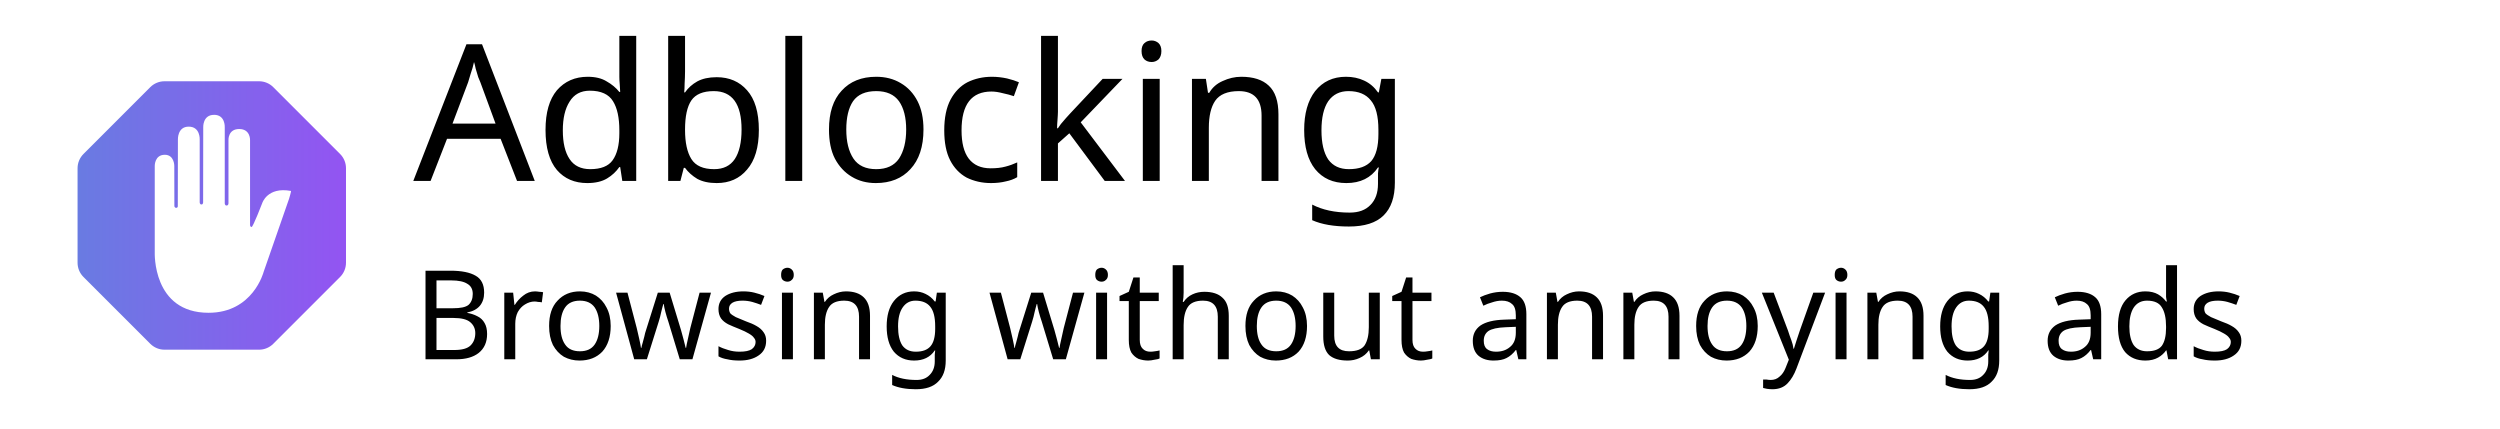
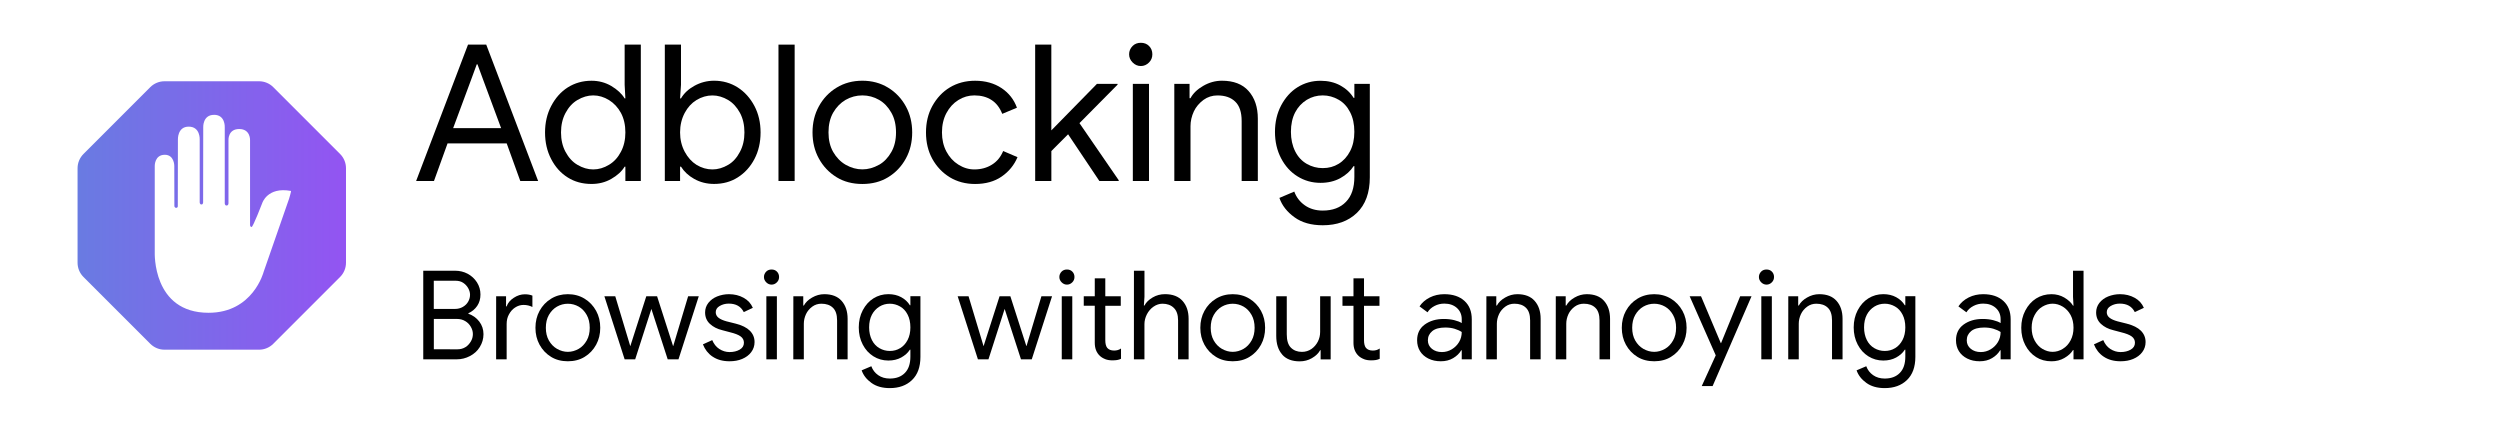
<svg xmlns="http://www.w3.org/2000/svg" xmlns:xlink="http://www.w3.org/1999/xlink" width="350" height="60" viewBox="0 0 92.604 15.875" version="1.1" id="svg5">
  <defs id="defs2">
    <linearGradient xlink:href="#linearGradient10932" id="linearGradient10934" x1="13.244" y1="49.804" x2="31.634" y2="49.804" gradientUnits="userSpaceOnUse" gradientTransform="matrix(0.5406584,0,0,0.5406584,-4.287435,-18.94548)" />
    <linearGradient id="linearGradient10932">
      <stop style="stop-color:#697be2;stop-opacity:1;" offset="0" id="stop10928" />
      <stop style="stop-color:#9354f2;stop-opacity:1;" offset="1" id="stop10930" />
    </linearGradient>
  </defs>
  <g id="layer1">
-     <text xml:space="preserve" style="font-size:4.586px;font-family:'Google Sans';-inkscape-font-specification:'Google Sans';fill:#000000;stroke:#000000;stroke-width:0;stroke-linecap:square" x="15.31" y="6.704" id="text1058">
-       <tspan style="font-size:7.056px;fill:#000000;stroke-width:0" x="15.31" y="6.704" id="tspan1060">Adblocking</tspan>
-       <tspan style="font-size:4.586px;fill:#000000;stroke-width:0" x="15.31" y="13.31" id="tspan1114">Browsing without annoying ads</tspan>
-     </text>
+     <g aria-label="Adblocking Browsing without annoying ads" id="text1058" style="font-size:4.586px;font-family:'Google Sans';-inkscape-font-specification:'Google Sans';stroke:#000000;stroke-width:0;stroke-linecap:square">
+       <path d="m 17.336,1.653 h 0.675 l 1.922,5.051 H 19.272 L 18.769,5.312 H 16.578 L 16.075,6.704 H 15.414 Z M 18.562,4.747 17.887,2.928 17.687,2.384 h -0.028 L 17.46,2.928 16.785,4.747 Z" style="font-size:7.056px" id="path241" />
+       <path d="M 21.029,6.573 Q 20.643,6.332 20.416,5.891 20.189,5.457 20.189,4.906 q 0,-0.544 0.227,-0.978 0.234,-0.448 0.613,-0.689 0.393,-0.248 0.882,-0.248 0.4,0 0.73,0.193 0.338,0.2 0.496,0.462 h 0.028 L 23.138,3.142 V 1.653 H 23.737 V 6.704 H 23.165 V 6.173 h -0.028 q -0.158,0.262 -0.496,0.455 -0.324,0.186 -0.73,0.186 -0.503,0 -0.882,-0.241 z m 1.53,-0.469 q 0.276,-0.165 0.441,-0.482 0.165,-0.31 0.165,-0.717 0,-0.413 -0.165,-0.723 Q 22.834,3.879 22.559,3.707 22.276,3.534 21.973,3.534 q -0.296,0 -0.586,0.172 -0.269,0.158 -0.441,0.482 -0.165,0.31 -0.165,0.717 0,0.407 0.165,0.717 0.172,0.324 0.441,0.482 0.289,0.172 0.586,0.172 0.303,0 0.586,-0.172 z" style="font-size:7.056px" id="path243" />
+       <path d="M 25.715,6.628 Q 25.398,6.449 25.225,6.173 h -0.034 V 6.704 H 24.626 V 1.653 h 0.599 V 3.142 l -0.034,0.503 h 0.034 q 0.165,-0.282 0.489,-0.462 0.345,-0.193 0.737,-0.193 0.482,0 0.875,0.248 0.386,0.248 0.62,0.689 0.227,0.434 0.227,0.978 0,0.551 -0.227,0.985 -0.227,0.434 -0.62,0.682 -0.379,0.241 -0.875,0.241 -0.407,0 -0.737,-0.186 z m 1.261,-0.524 q 0.262,-0.152 0.434,-0.482 0.165,-0.31 0.165,-0.717 0,-0.413 -0.165,-0.723 -0.172,-0.317 -0.434,-0.475 -0.289,-0.172 -0.586,-0.172 -0.31,0 -0.593,0.172 -0.269,0.165 -0.434,0.475 -0.172,0.324 -0.172,0.723 0,0.393 0.172,0.717 0.172,0.317 0.434,0.482 0.282,0.172 0.593,0.172 0.296,0 0.586,-0.172 z" style="font-size:7.056px" id="path245" />
+       <path d="m 28.836,1.653 h 0.599 v 5.051 h -0.599 z" style="font-size:7.056px" id="path247" />
+       <path d="M 30.992,6.566 Q 30.572,6.311 30.331,5.87 30.097,5.443 30.097,4.906 q 0,-0.537 0.234,-0.965 0.241,-0.441 0.661,-0.696 0.42,-0.255 0.951,-0.255 0.531,0 0.951,0.255 0.42,0.255 0.661,0.696 0.234,0.427 0.234,0.965 0,0.537 -0.234,0.965 -0.241,0.441 -0.661,0.696 -0.407,0.248 -0.951,0.248 -0.544,0 -0.951,-0.248 z M 32.563,6.104 q 0.276,-0.158 0.455,-0.475 0.172,-0.303 0.172,-0.723 0,-0.427 -0.172,-0.73 Q 32.839,3.858 32.563,3.7 32.274,3.534 31.943,3.534 q -0.331,0 -0.62,0.165 -0.282,0.165 -0.462,0.475 -0.172,0.303 -0.172,0.73 0,0.42 0.172,0.723 0.179,0.31 0.462,0.475 0.303,0.172 0.62,0.172 0.317,0 0.62,-0.172 z" style="font-size:7.056px" id="path249" />
+       <path d="M 35.182,6.566 Q 34.775,6.318 34.534,5.884 34.3,5.457 34.3,4.906 q 0,-0.551 0.234,-0.978 0.248,-0.448 0.648,-0.689 0.413,-0.248 0.937,-0.248 0.572,0 0.985,0.276 0.4,0.269 0.565,0.723 L 37.125,4.217 Q 36.987,3.872 36.732,3.707 36.47,3.534 36.091,3.534 q -0.317,0 -0.593,0.172 -0.276,0.172 -0.441,0.482 -0.165,0.31 -0.165,0.717 0,0.4 0.165,0.71 0.165,0.31 0.441,0.482 0.282,0.179 0.593,0.179 0.372,0 0.655,-0.179 0.276,-0.172 0.413,-0.503 L 37.69,5.822 Q 37.504,6.263 37.104,6.539 q -0.4,0.276 -0.985,0.276 -0.524,0 -0.937,-0.248 z" style="font-size:7.056px" id="path251" />
+       <path d="m 38.344,1.653 h 0.599 V 4.83 L 40.632,3.107 h 0.765 v 0.028 l -1.412,1.426 1.454,2.115 v 0.028 h -0.717 L 39.564,4.974 38.944,5.595 v 1.109 h -0.599 z" style="font-size:7.056px" id="path253" />
+       <path d="m 42.258,2.446 q -0.172,0 -0.303,-0.131 -0.131,-0.131 -0.131,-0.303 0,-0.179 0.131,-0.31 0.117,-0.117 0.303,-0.117 0.186,0 0.303,0.117 0.124,0.124 0.124,0.31 0,0.179 -0.124,0.303 -0.131,0.131 -0.303,0.131 z M 41.962,3.107 h 0.599 v 3.597 h -0.599 z" style="font-size:7.056px" id="path255" />
+       <path d="m 43.498,3.107 h 0.565 v 0.531 h 0.034 q 0.145,-0.269 0.469,-0.455 0.331,-0.193 0.696,-0.193 0.648,0 0.985,0.379 0.345,0.386 0.345,1.027 v 2.308 h -0.599 v -2.219 q 0,-0.496 -0.241,-0.723 -0.234,-0.227 -0.655,-0.227 -0.289,0 -0.517,0.165 -0.241,0.179 -0.358,0.427 -0.124,0.269 -0.124,0.551 v 2.026 h -0.599 z" style="font-size:7.056px" id="path257" />
+       <path d="M 47.949,8.047 Q 47.536,7.751 47.391,7.331 l 0.551,-0.234 q 0.117,0.317 0.393,0.51 0.276,0.193 0.661,0.193 0.551,0 0.861,-0.324 Q 50.168,7.159 50.168,6.552 V 6.153 h -0.028 q -0.172,0.269 -0.496,0.448 -0.317,0.172 -0.73,0.172 -0.469,0 -0.854,-0.241 -0.379,-0.234 -0.606,-0.668 -0.227,-0.434 -0.227,-0.978 0,-0.544 0.227,-0.978 0.234,-0.441 0.606,-0.675 0.386,-0.241 0.854,-0.241 0.413,0 0.73,0.172 0.317,0.172 0.496,0.462 h 0.028 V 3.107 h 0.572 v 3.459 q 0,0.861 -0.482,1.323 -0.475,0.455 -1.261,0.455 -0.641,0 -1.047,-0.296 z m 1.633,-1.977 q 0.269,-0.165 0.427,-0.469 0.158,-0.303 0.158,-0.717 0,-0.427 -0.158,-0.73 Q 49.851,3.844 49.582,3.693 49.307,3.534 48.996,3.534 q -0.324,0 -0.593,0.165 -0.276,0.172 -0.427,0.462 -0.158,0.303 -0.158,0.723 0,0.407 0.158,0.723 0.152,0.303 0.427,0.462 0.276,0.158 0.593,0.158 0.331,0 0.586,-0.158 z" style="font-size:7.056px" id="path259" />
+       <path d="m 15.678,10.028 h 1.178 q 0.255,0 0.466,0.112 0.215,0.116 0.345,0.318 0.13,0.206 0.13,0.452 0,0.242 -0.121,0.421 -0.121,0.179 -0.327,0.273 v 0.018 q 0.242,0.081 0.403,0.287 0.157,0.206 0.157,0.47 0,0.255 -0.139,0.479 -0.13,0.21 -0.363,0.331 -0.228,0.121 -0.488,0.121 h -1.241 z m 1.178,1.415 q 0.161,0 0.291,-0.076 0.13,-0.076 0.197,-0.197 0.067,-0.121 0.067,-0.251 0,-0.121 -0.067,-0.242 -0.067,-0.121 -0.188,-0.202 -0.116,-0.076 -0.282,-0.076 h -0.806 v 1.044 z m 0.09,1.496 q 0.166,0 0.296,-0.081 0.121,-0.076 0.202,-0.215 0.072,-0.125 0.072,-0.269 0,-0.139 -0.076,-0.269 -0.076,-0.134 -0.206,-0.21 -0.134,-0.081 -0.309,-0.081 h -0.855 v 1.124 z" id="path261" />
+       <path d="m 18.378,10.973 h 0.367 v 0.376 h 0.022 q 0.063,-0.188 0.264,-0.318 0.197,-0.13 0.412,-0.13 0.157,0 0.278,0.049 v 0.421 q -0.152,-0.076 -0.331,-0.076 -0.166,0 -0.314,0.099 -0.139,0.09 -0.228,0.26 -0.081,0.148 -0.081,0.349 v 1.308 h -0.39 z" id="path263" />
+       <path d="m 20.416,13.221 q -0.273,-0.166 -0.43,-0.452 -0.152,-0.278 -0.152,-0.627 0,-0.349 0.152,-0.627 0.157,-0.287 0.43,-0.452 0.273,-0.166 0.618,-0.166 0.345,0 0.618,0.166 0.273,0.166 0.43,0.452 0.152,0.278 0.152,0.627 0,0.349 -0.152,0.627 -0.157,0.287 -0.43,0.452 -0.264,0.161 -0.618,0.161 -0.354,0 -0.618,-0.161 z m 1.021,-0.3 q 0.179,-0.103 0.296,-0.309 0.112,-0.197 0.112,-0.47 0,-0.278 -0.112,-0.475 -0.116,-0.206 -0.296,-0.309 -0.188,-0.107 -0.403,-0.107 -0.215,0 -0.403,0.107 -0.184,0.107 -0.3,0.309 -0.112,0.197 -0.112,0.475 0,0.273 0.112,0.47 0.116,0.202 0.3,0.309 0.197,0.112 0.403,0.112 0.206,0 0.403,-0.112 z" id="path265" />
+       <path d="m 22.387,10.973 h 0.403 l 0.555,1.845 h 0.004 l 0.591,-1.845 h 0.399 l 0.591,1.841 h 0.009 l 0.551,-1.841 h 0.394 l -0.752,2.338 h -0.399 l -0.605,-1.868 -0.6,1.868 h -0.39 z" id="path267" />
+       <path d="M 26.39,13.207 Q 26.149,13.042 26.037,12.755 l 0.345,-0.157 q 0.09,0.215 0.26,0.327 0.179,0.116 0.381,0.116 0.219,0 0.376,-0.09 0.157,-0.09 0.157,-0.255 0,-0.148 -0.125,-0.237 -0.116,-0.085 -0.39,-0.152 l -0.287,-0.076 q -0.278,-0.067 -0.457,-0.233 -0.179,-0.166 -0.179,-0.425 0,-0.197 0.121,-0.354 0.125,-0.157 0.322,-0.237 0.215,-0.085 0.439,-0.085 0.305,0 0.546,0.134 0.237,0.13 0.34,0.372 l -0.336,0.157 q -0.157,-0.314 -0.555,-0.314 -0.188,0 -0.34,0.09 -0.143,0.085 -0.143,0.228 0,0.125 0.103,0.206 0.103,0.081 0.3,0.134 l 0.34,0.085 q 0.349,0.09 0.52,0.26 0.175,0.175 0.175,0.421 0,0.21 -0.125,0.376 -0.121,0.161 -0.336,0.251 -0.202,0.085 -0.466,0.085 -0.376,0 -0.631,-0.175 z" id="path269" />
+       <path d="m 28.58,10.543 q -0.112,0 -0.197,-0.085 -0.085,-0.085 -0.085,-0.197 0,-0.116 0.085,-0.202 0.076,-0.076 0.197,-0.076 0.121,0 0.197,0.076 0.081,0.081 0.081,0.202 0,0.116 -0.081,0.197 -0.085,0.085 -0.197,0.085 z m -0.193,0.43 h 0.39 v 2.338 h -0.39 z" id="path271" />
+       <path d="m 29.387,10.973 h 0.367 v 0.345 h 0.022 q 0.094,-0.175 0.305,-0.296 0.215,-0.125 0.452,-0.125 0.421,0 0.64,0.246 0.224,0.251 0.224,0.667 v 1.5 h -0.39 v -1.442 q 0,-0.322 -0.157,-0.47 -0.152,-0.148 -0.425,-0.148 -0.188,0 -0.336,0.107 -0.157,0.116 -0.233,0.278 -0.081,0.175 -0.081,0.358 v 1.317 h -0.39 z" id="path273" />
+       <path d="m 32.28,14.184 q -0.269,-0.193 -0.363,-0.466 l 0.358,-0.152 q 0.076,0.206 0.255,0.331 0.179,0.125 0.43,0.125 0.358,0 0.56,-0.21 0.202,-0.206 0.202,-0.6 v -0.26 h -0.018 q -0.112,0.175 -0.322,0.291 -0.206,0.112 -0.475,0.112 -0.305,0 -0.555,-0.157 -0.246,-0.152 -0.394,-0.434 -0.148,-0.282 -0.148,-0.636 0,-0.354 0.148,-0.636 0.152,-0.287 0.394,-0.439 0.251,-0.157 0.555,-0.157 0.269,0 0.475,0.112 0.206,0.112 0.322,0.3 h 0.018 v -0.336 h 0.372 v 2.248 q 0,0.56 -0.314,0.86 -0.309,0.296 -0.82,0.296 -0.417,0 -0.681,-0.193 z m 1.061,-1.285 q 0.175,-0.107 0.278,-0.305 0.103,-0.197 0.103,-0.466 0,-0.278 -0.103,-0.475 -0.103,-0.202 -0.278,-0.3 -0.179,-0.103 -0.381,-0.103 -0.21,0 -0.385,0.107 -0.179,0.112 -0.278,0.3 -0.103,0.197 -0.103,0.47 0,0.264 0.103,0.47 0.099,0.197 0.278,0.3 0.179,0.103 0.385,0.103 0.215,0 0.381,-0.103 z" id="path275" />
+       <path d="M 34.38,13.31 Z" id="path277" />
+       <path d="m 35.473,10.973 h 0.403 l 0.555,1.845 h 0.004 l 0.591,-1.845 h 0.399 l 0.591,1.841 h 0.009 l 0.551,-1.841 h 0.394 l -0.752,2.338 h -0.399 l -0.605,-1.868 -0.6,1.868 h -0.39 z" id="path279" />
+       <path d="m 39.522,10.543 q -0.112,0 -0.197,-0.085 -0.085,-0.085 -0.085,-0.197 0,-0.116 0.085,-0.202 0.076,-0.076 0.197,-0.076 0.121,0 0.197,0.076 0.081,0.081 0.081,0.202 0,0.116 -0.081,0.197 -0.085,0.085 -0.197,0.085 z m -0.193,0.43 h 0.39 v 2.338 h -0.39 z" id="path281" />
+       <path d="M 40.937,13.302 Q 40.812,13.252 40.735,13.176 40.552,13.001 40.552,12.697 V 11.326 H 40.144 V 10.973 H 40.552 V 10.31 h 0.39 v 0.663 h 0.573 v 0.354 h -0.573 v 1.272 q 0,0.197 0.072,0.287 0.085,0.099 0.255,0.099 0.148,0 0.255,-0.076 v 0.381 q -0.063,0.031 -0.139,0.045 -0.072,0.013 -0.184,0.013 -0.148,0 -0.264,-0.045 z" id="path283" />
+       <path d="m 42.003,10.028 h 0.39 v 0.967 l -0.022,0.322 h 0.022 q 0.09,-0.175 0.305,-0.3 0.206,-0.121 0.457,-0.121 0.425,0 0.649,0.251 0.224,0.251 0.224,0.663 v 1.5 h -0.39 v -1.442 q 0,-0.314 -0.161,-0.466 -0.157,-0.152 -0.417,-0.152 -0.175,0 -0.336,0.112 -0.152,0.107 -0.242,0.282 -0.09,0.179 -0.09,0.363 v 1.303 h -0.39 z" id="path285" />
+       <path d="m 45.044,13.221 q -0.273,-0.166 -0.43,-0.452 -0.152,-0.278 -0.152,-0.627 0,-0.349 0.152,-0.627 0.157,-0.287 0.43,-0.452 0.273,-0.166 0.618,-0.166 0.345,0 0.618,0.166 0.273,0.166 0.43,0.452 0.152,0.278 0.152,0.627 0,0.349 -0.152,0.627 -0.157,0.287 -0.43,0.452 -0.264,0.161 -0.618,0.161 -0.354,0 -0.618,-0.161 z m 1.021,-0.3 q 0.179,-0.103 0.296,-0.309 0.112,-0.197 0.112,-0.47 0,-0.278 -0.112,-0.475 -0.116,-0.206 -0.296,-0.309 -0.188,-0.107 -0.403,-0.107 -0.215,0 -0.403,0.107 -0.184,0.107 -0.3,0.309 -0.112,0.197 -0.112,0.475 0,0.273 0.112,0.47 0.116,0.202 0.3,0.309 0.197,0.112 0.403,0.112 0.206,0 0.403,-0.112 z" id="path287" />
+       <path d="m 47.498,13.136 q -0.224,-0.251 -0.224,-0.694 v -1.469 h 0.39 v 1.411 q 0,0.34 0.152,0.493 0.157,0.157 0.408,0.157 0.197,0 0.354,-0.107 0.148,-0.103 0.237,-0.273 0.085,-0.166 0.085,-0.358 v -1.321 h 0.39 v 2.338 h -0.372 v -0.34 h -0.018 q -0.09,0.17 -0.309,0.296 -0.202,0.116 -0.448,0.116 -0.425,0 -0.645,-0.246 z" id="path289" />
+       <path d="m 50.521,13.302 q -0.125,-0.049 -0.202,-0.125 -0.184,-0.175 -0.184,-0.479 v -1.37 h -0.408 v -0.354 h 0.408 V 10.31 h 0.39 v 0.663 h 0.573 v 0.354 h -0.573 v 1.272 q 0,0.197 0.072,0.287 0.085,0.099 0.255,0.099 0.148,0 0.255,-0.076 v 0.381 q -0.063,0.031 -0.139,0.045 -0.072,0.013 -0.184,0.013 -0.148,0 -0.264,-0.045 z" id="path291" />
+       <path d="M 51.274,13.31 Z" id="path293" />
+       <path d="m 52.913,13.284 q -0.206,-0.103 -0.314,-0.278 -0.107,-0.175 -0.107,-0.403 0,-0.372 0.278,-0.578 0.287,-0.21 0.708,-0.21 0.219,0 0.394,0.045 0.179,0.045 0.273,0.107 v -0.143 q 0,-0.255 -0.179,-0.417 -0.179,-0.161 -0.466,-0.161 -0.193,0 -0.358,0.085 -0.175,0.09 -0.264,0.237 l -0.296,-0.219 q 0.134,-0.206 0.381,-0.331 0.242,-0.121 0.537,-0.121 0.475,0 0.748,0.251 0.269,0.246 0.269,0.681 v 1.482 h -0.372 v -0.336 h -0.018 q -0.103,0.175 -0.3,0.291 -0.193,0.116 -0.457,0.116 -0.26,0 -0.457,-0.099 z m 0.864,-0.345 q 0.17,-0.103 0.269,-0.269 0.099,-0.166 0.099,-0.372 -0.107,-0.072 -0.269,-0.121 -0.152,-0.045 -0.34,-0.045 -0.322,0 -0.484,0.134 -0.161,0.134 -0.161,0.34 0,0.193 0.148,0.314 0.148,0.121 0.372,0.121 0.197,0 0.367,-0.103 z" id="path295" />
+       <path d="m 55.058,10.973 h 0.367 v 0.345 h 0.022 q 0.094,-0.175 0.305,-0.296 0.215,-0.125 0.452,-0.125 0.421,0 0.64,0.246 0.224,0.251 0.224,0.667 v 1.5 h -0.39 v -1.442 q 0,-0.322 -0.157,-0.47 -0.152,-0.148 -0.425,-0.148 -0.188,0 -0.336,0.107 -0.157,0.116 -0.233,0.278 -0.081,0.175 -0.081,0.358 v 1.317 h -0.39 z" id="path297" />
+       <path d="m 57.629,10.973 h 0.367 v 0.345 h 0.022 q 0.094,-0.175 0.305,-0.296 0.215,-0.125 0.452,-0.125 0.421,0 0.64,0.246 0.224,0.251 0.224,0.667 v 1.5 h -0.39 v -1.442 q 0,-0.322 -0.157,-0.47 -0.152,-0.148 -0.425,-0.148 -0.188,0 -0.336,0.107 -0.157,0.116 -0.233,0.278 -0.081,0.175 -0.081,0.358 v 1.317 h -0.39 z" id="path299" />
+       <path d="m 60.656,13.221 q -0.273,-0.166 -0.43,-0.452 -0.152,-0.278 -0.152,-0.627 0,-0.349 0.152,-0.627 0.157,-0.287 0.43,-0.452 0.273,-0.166 0.618,-0.166 0.345,0 0.618,0.166 0.273,0.166 0.43,0.452 0.152,0.278 0.152,0.627 0,0.349 -0.152,0.627 -0.157,0.287 -0.43,0.452 -0.264,0.161 -0.618,0.161 -0.354,0 -0.618,-0.161 z m 1.021,-0.3 q 0.179,-0.103 0.296,-0.309 0.112,-0.197 0.112,-0.47 0,-0.278 -0.112,-0.475 -0.116,-0.206 -0.296,-0.309 -0.188,-0.107 -0.403,-0.107 -0.215,0 -0.403,0.107 -0.184,0.107 -0.3,0.309 -0.112,0.197 -0.112,0.475 0,0.273 0.112,0.47 0.116,0.202 0.3,0.309 0.197,0.112 0.403,0.112 0.206,0 0.403,-0.112 z" id="path301" />
+       <path d="m 63.554,13.163 -0.967,-2.19 h 0.421 l 0.734,1.738 h 0.009 l 0.708,-1.738 h 0.421 l -1.442,3.328 h -0.403 z" id="path303" />
+       <path d="m 65.435,10.543 q -0.112,0 -0.197,-0.085 -0.085,-0.085 -0.085,-0.197 0,-0.116 0.085,-0.202 0.076,-0.076 0.197,-0.076 0.121,0 0.197,0.076 0.081,0.081 0.081,0.202 0,0.116 -0.081,0.197 -0.085,0.085 -0.197,0.085 z m -0.193,0.43 h 0.39 v 2.338 h -0.39 z" id="path305" />
+       <path d="m 66.241,10.973 h 0.367 v 0.345 h 0.022 q 0.094,-0.175 0.305,-0.296 0.215,-0.125 0.452,-0.125 0.421,0 0.64,0.246 0.224,0.251 0.224,0.667 v 1.5 h -0.39 v -1.442 q 0,-0.322 -0.157,-0.47 -0.152,-0.148 -0.425,-0.148 -0.188,0 -0.336,0.107 -0.157,0.116 -0.233,0.278 -0.081,0.175 -0.081,0.358 v 1.317 h -0.39 z" id="path307" />
+       <path d="m 69.134,14.184 q -0.269,-0.193 -0.363,-0.466 l 0.358,-0.152 q 0.076,0.206 0.255,0.331 0.179,0.125 0.43,0.125 0.358,0 0.56,-0.21 0.202,-0.206 0.202,-0.6 v -0.26 h -0.018 q -0.112,0.175 -0.322,0.291 -0.206,0.112 -0.475,0.112 -0.305,0 -0.555,-0.157 -0.246,-0.152 -0.394,-0.434 -0.148,-0.282 -0.148,-0.636 0,-0.354 0.148,-0.636 0.152,-0.287 0.394,-0.439 0.251,-0.157 0.555,-0.157 0.269,0 0.475,0.112 0.206,0.112 0.322,0.3 h 0.018 v -0.336 h 0.372 v 2.248 q 0,0.56 -0.314,0.86 -0.309,0.296 -0.82,0.296 -0.417,0 -0.681,-0.193 z m 1.061,-1.285 q 0.175,-0.107 0.278,-0.305 0.103,-0.197 0.103,-0.466 0,-0.278 -0.103,-0.475 -0.103,-0.202 -0.278,-0.3 -0.179,-0.103 -0.381,-0.103 -0.21,0 -0.385,0.107 -0.179,0.112 -0.278,0.3 -0.103,0.197 -0.103,0.47 0,0.264 0.103,0.47 0.099,0.197 0.278,0.3 0.179,0.103 0.385,0.103 0.215,0 0.381,-0.103 z" id="path309" />
+       <path d="M 71.235,13.31 Z" id="path311" />
+       <path d="m 72.874,13.284 q -0.206,-0.103 -0.314,-0.278 -0.107,-0.175 -0.107,-0.403 0,-0.372 0.278,-0.578 0.287,-0.21 0.708,-0.21 0.219,0 0.394,0.045 0.179,0.045 0.273,0.107 v -0.143 q 0,-0.255 -0.179,-0.417 -0.179,-0.161 -0.466,-0.161 -0.193,0 -0.358,0.085 -0.175,0.09 -0.264,0.237 l -0.296,-0.219 q 0.134,-0.206 0.381,-0.331 0.242,-0.121 0.537,-0.121 0.475,0 0.748,0.251 0.269,0.246 0.269,0.681 v 1.482 h -0.372 v -0.336 h -0.018 q -0.103,0.175 -0.3,0.291 -0.193,0.116 -0.457,0.116 -0.26,0 -0.457,-0.099 z m 0.864,-0.345 q 0.17,-0.103 0.269,-0.269 0.099,-0.166 0.099,-0.372 -0.107,-0.072 -0.269,-0.121 -0.152,-0.045 -0.34,-0.045 -0.322,0 -0.484,0.134 -0.161,0.134 -0.161,0.34 0,0.193 0.148,0.314 0.148,0.121 0.372,0.121 0.197,0 0.367,-0.103 z" id="path313" />
+       <path d="m 75.418,13.225 q -0.251,-0.157 -0.399,-0.443 -0.148,-0.282 -0.148,-0.64 0,-0.354 0.148,-0.636 0.152,-0.291 0.399,-0.448 0.255,-0.161 0.573,-0.161 0.26,0 0.475,0.125 0.219,0.13 0.322,0.3 h 0.018 l -0.018,-0.327 v -0.967 h 0.39 v 3.283 h -0.372 v -0.345 h -0.018 q -0.103,0.17 -0.322,0.296 -0.21,0.121 -0.475,0.121 -0.327,0 -0.573,-0.157 z m 0.994,-0.305 q 0.179,-0.107 0.287,-0.314 0.107,-0.202 0.107,-0.466 0,-0.269 -0.107,-0.47 -0.107,-0.197 -0.287,-0.309 -0.184,-0.112 -0.381,-0.112 -0.193,0 -0.381,0.112 -0.175,0.103 -0.287,0.314 -0.107,0.202 -0.107,0.466 0,0.264 0.107,0.466 0.112,0.21 0.287,0.314 0.188,0.112 0.381,0.112 0.197,0 0.381,-0.112 z" id="path315" />
+       <path d="M 77.917,13.207 Q 77.675,13.042 77.563,12.755 l 0.345,-0.157 q 0.09,0.215 0.26,0.327 0.179,0.116 0.381,0.116 0.219,0 0.376,-0.09 0.157,-0.09 0.157,-0.255 0,-0.148 -0.125,-0.237 -0.116,-0.085 -0.39,-0.152 l -0.287,-0.076 q -0.278,-0.067 -0.457,-0.233 -0.179,-0.166 -0.179,-0.425 0,-0.197 0.121,-0.354 0.125,-0.157 0.322,-0.237 0.215,-0.085 0.439,-0.085 0.305,0 0.546,0.134 0.237,0.13 0.34,0.372 l -0.336,0.157 q -0.157,-0.314 -0.555,-0.314 -0.188,0 -0.34,0.09 -0.143,0.085 -0.143,0.228 0,0.125 0.103,0.206 0.103,0.081 0.3,0.134 l 0.34,0.085 q 0.349,0.09 0.52,0.26 0.175,0.175 0.175,0.421 0,0.21 -0.125,0.376 -0.121,0.161 -0.336,0.251 -0.202,0.085 -0.466,0.085 -0.376,0 -0.631,-0.175 z" id="path317" />
+     </g>
    <path d="M 6.094,3.01 A 0.746,0.746 0 0 0 5.567,3.228 L 3.092,5.704 A 0.746,0.746 0 0 0 2.873,6.231 V 9.732 c 0,0.198 0.079,0.388 0.219,0.528 L 5.567,12.735 A 0.746,0.746 0 0 0 6.094,12.953 h 3.501 a 0.746,0.746 0 0 0 0.527,-0.218 l 2.475,-2.475 A 0.746,0.746 0 0 0 12.816,9.732 V 6.231 A 0.746,0.746 0 0 0 12.598,5.704 L 10.122,3.228 A 0.746,0.746 0 0 0 9.595,3.01 Z M 7.928,4.253 c 0.423,0 0.397,0.459 0.397,0.459 v 2.811 c 0,0 -0.004,0.09 0.066,0.09 0.078,0 0.072,-0.094 0.072,-0.094 L 8.463,5.187 c 0,0 -0.021,-0.408 0.397,-0.408 0.418,0 0.402,0.407 0.402,0.407 v 3.157 c 0,0 0.006,0.065 0.058,0.065 0.053,0 0.391,-0.879 0.391,-0.879 0,0 0.187,-0.62 1.067,-0.456 0.016,0.003 -0.069,0.285 -0.069,0.285 L 9.764,10.075 c 0,0 -0.391,1.511 -2.038,1.511 -2.09,0 -1.992,-2.24 -1.994,-2.239 V 6.143 c 0,0 -0.007,-0.41 0.372,-0.41 0.355,0 0.352,0.41 0.352,0.41 l 0.003,1.484 c 0,0 -0.002,0.071 0.069,0.071 0.066,0 0.058,-0.071 0.058,-0.071 L 6.59,5.172 c 0,0 -0.023,-0.481 0.4,-0.481 0.431,0 0.407,0.473 0.407,0.473 V 7.489 c 0,0 -0.002,0.085 0.063,0.085 0.07,0 0.064,-0.085 0.064,-0.085 l 0.004,-2.773 c 0,0 -0.023,-0.462 0.4,-0.462 z" id="path10556" style="fill:url(#linearGradient10934);fill-opacity:1;stroke-width:0.414" />
  </g>
</svg>
